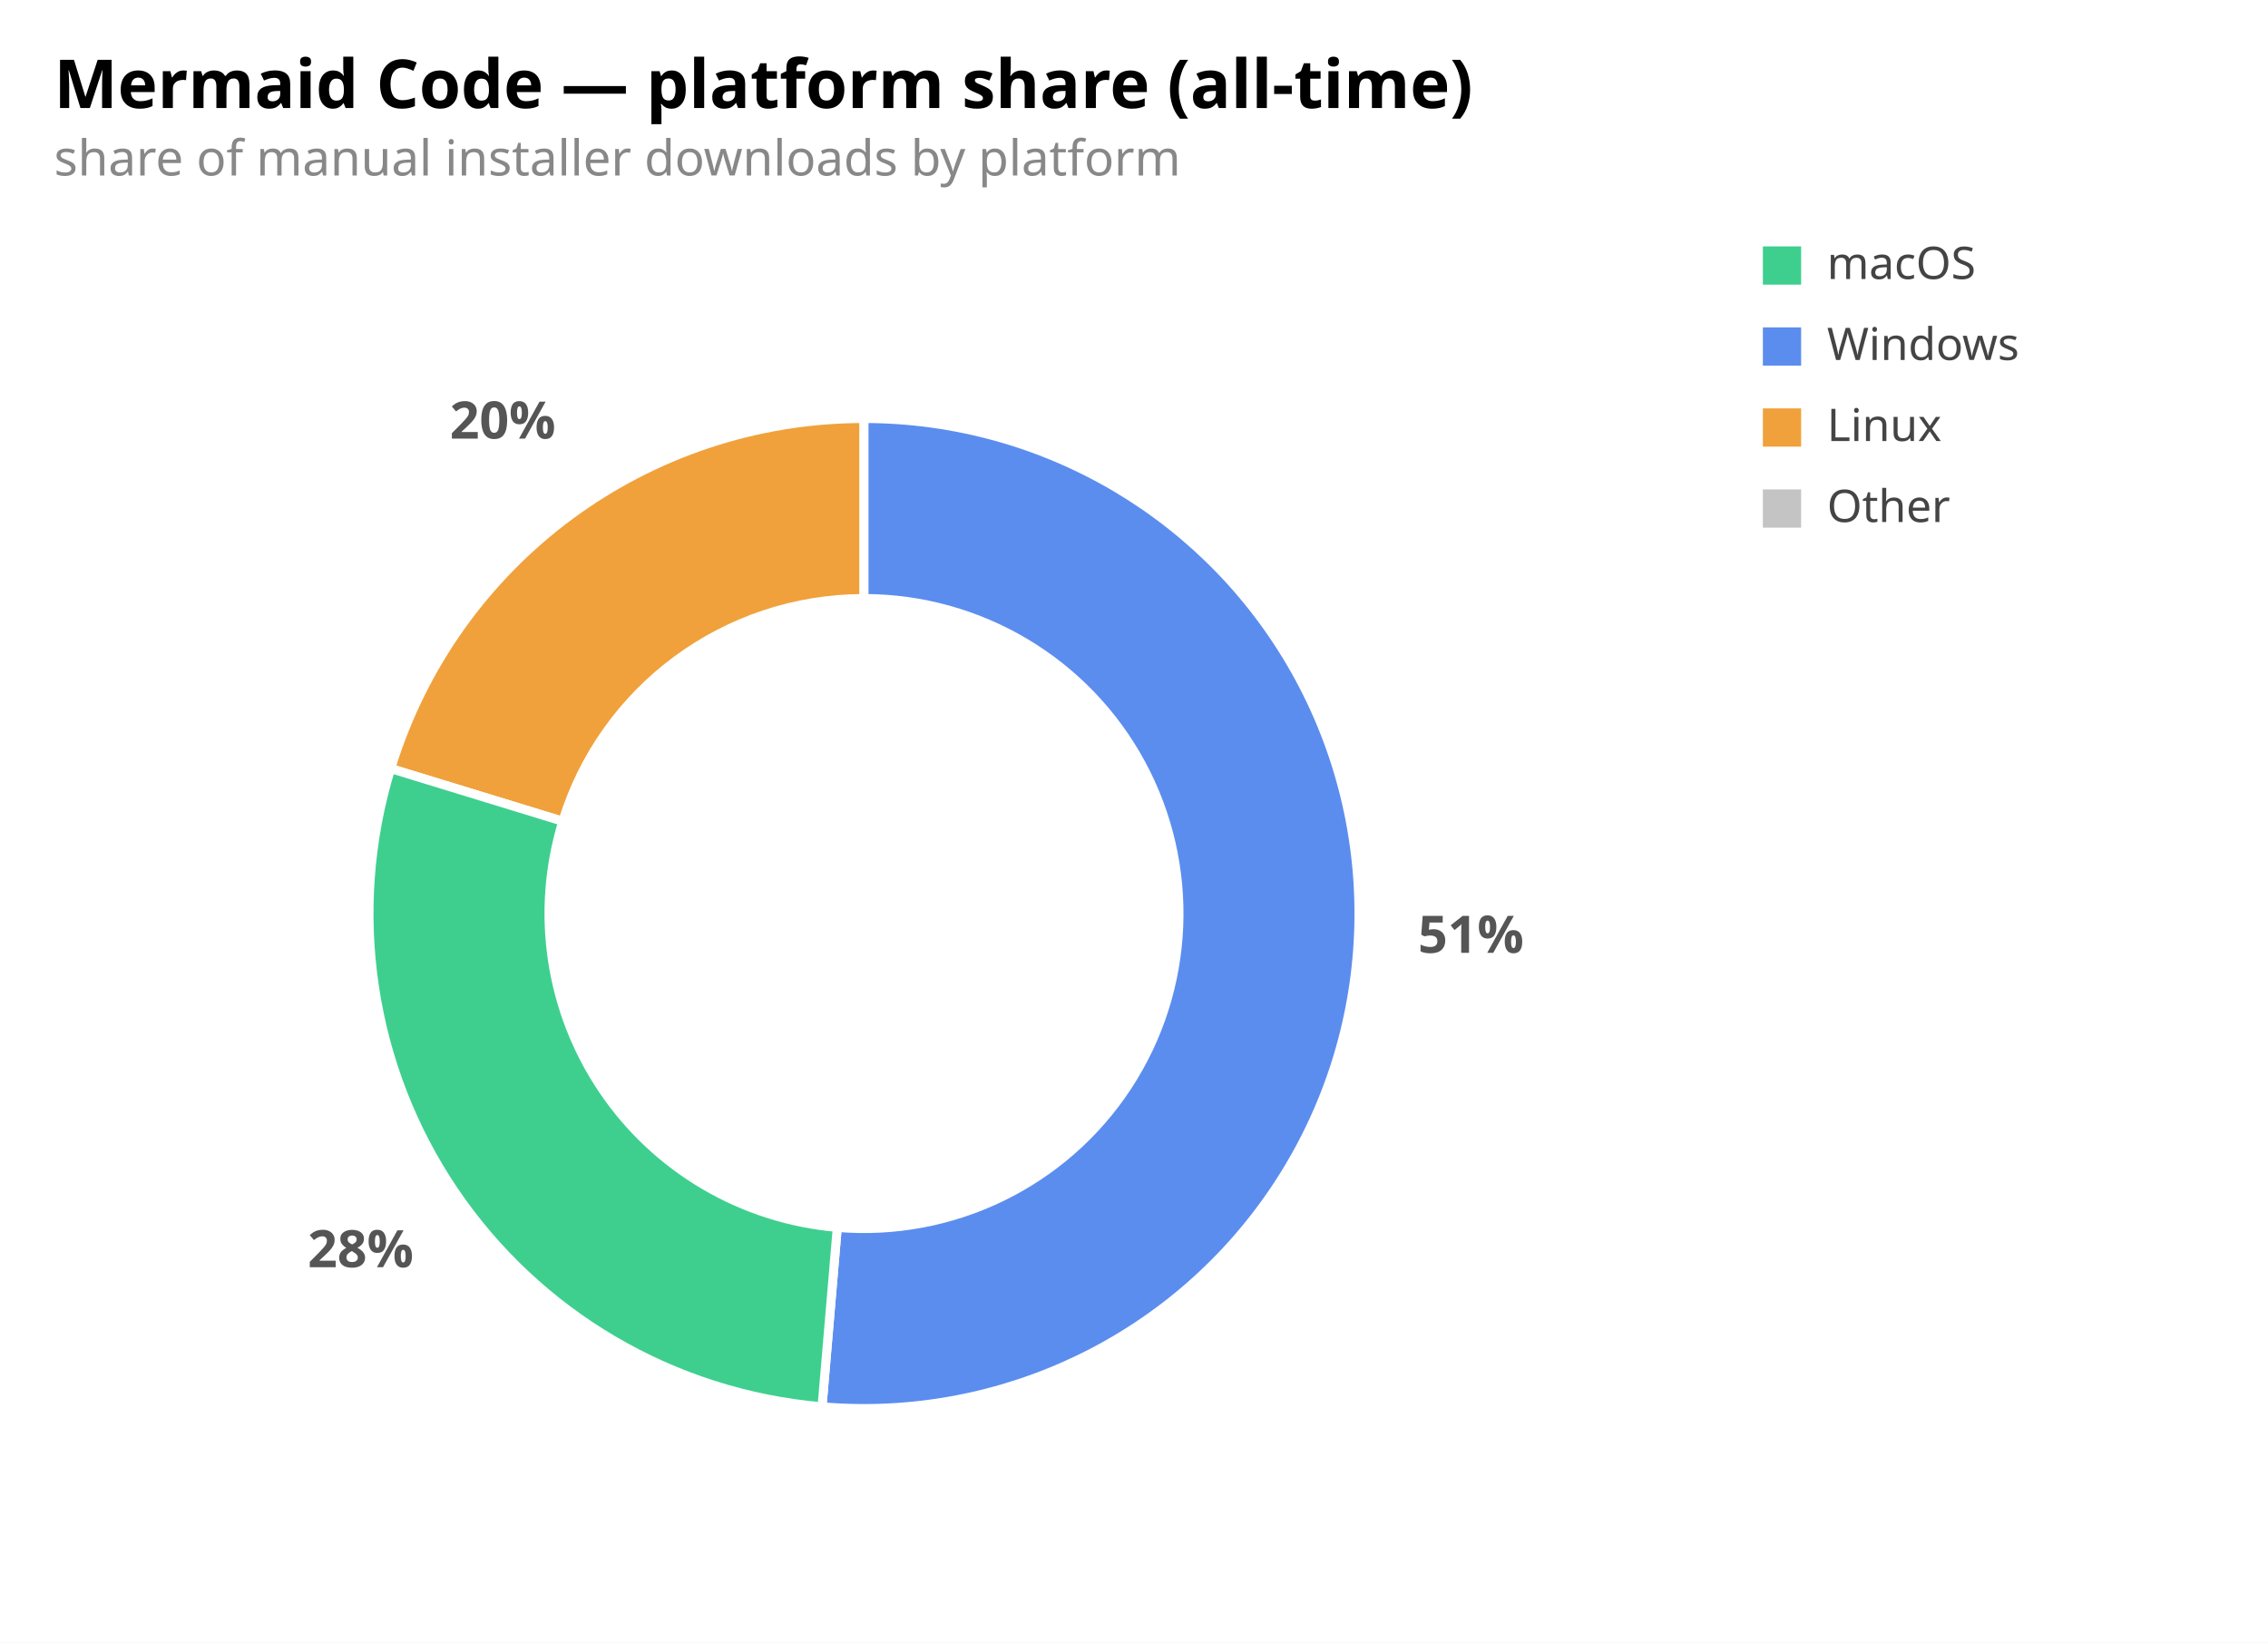
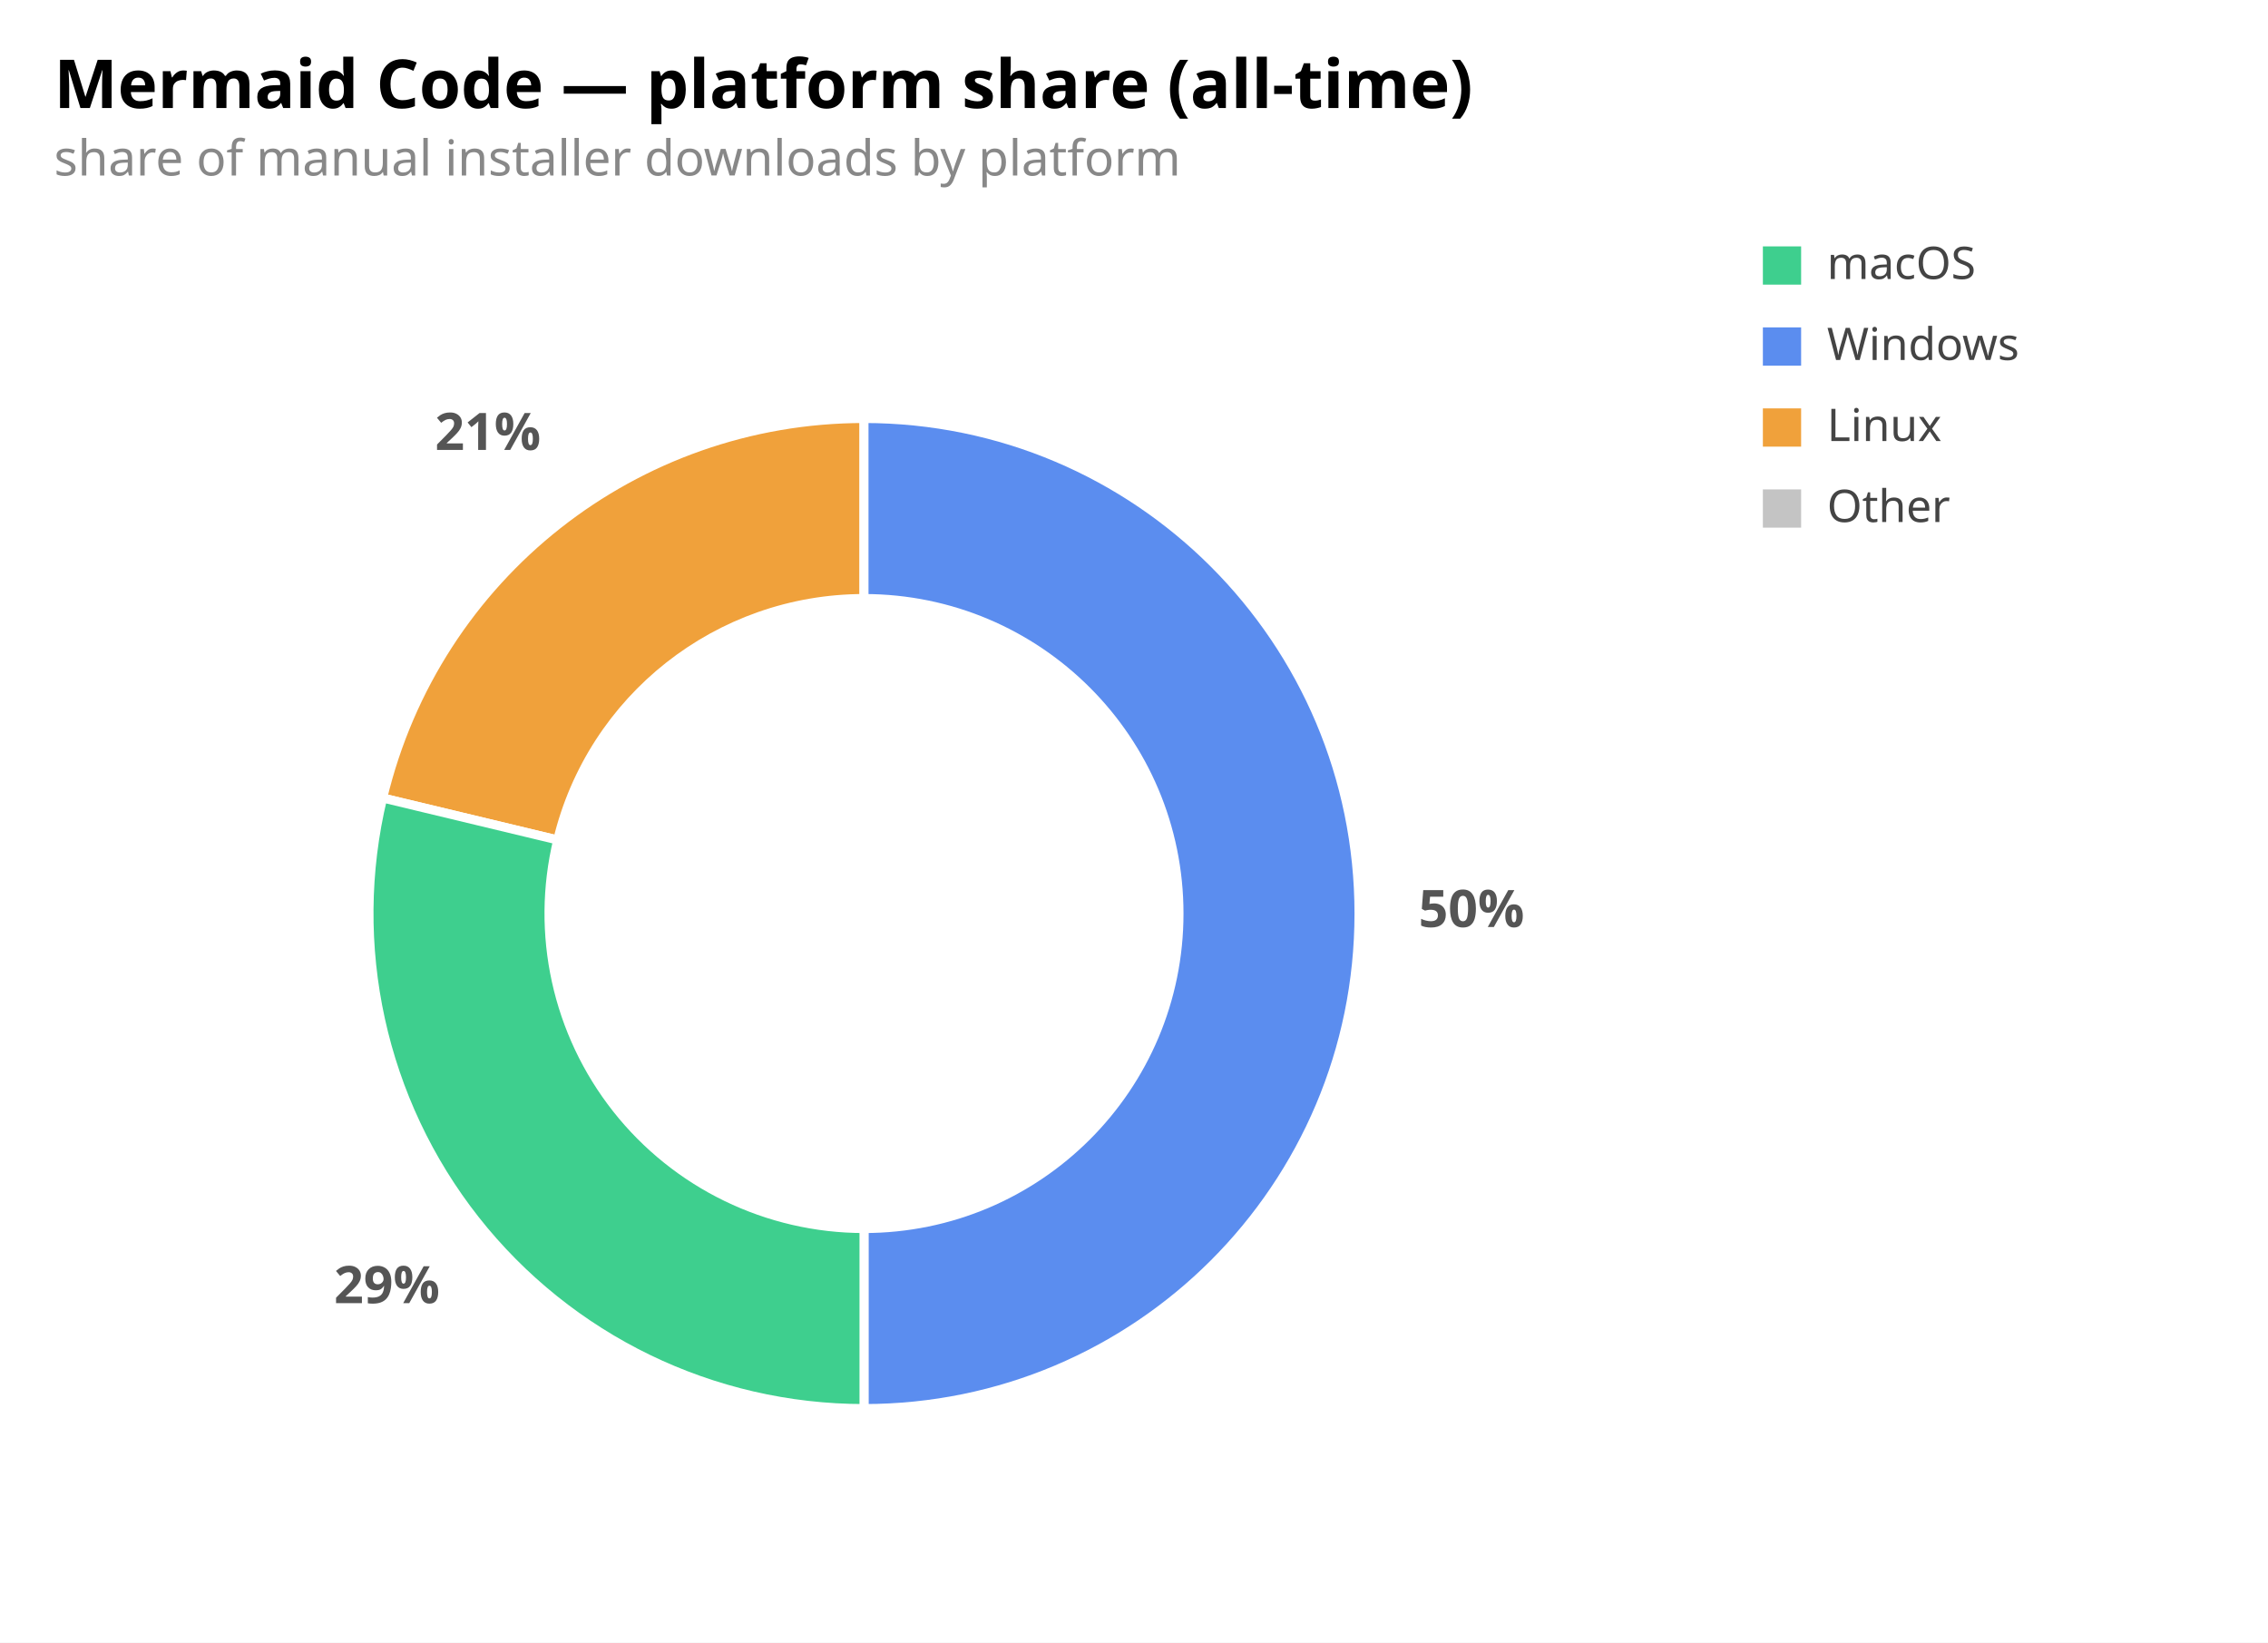
<svg xmlns="http://www.w3.org/2000/svg" version="1.1" class="marks" width="504" height="365" viewBox="0 0 504 365">
  <rect width="504" height="365" fill="white" />
  <g fill="none" stroke-miterlimit="4" transform="translate(12,53)">
    <g class="mark-group role-frame root" role="graphics-object" aria-roledescription="group mark container">
      <g transform="translate(0,0)">
        <path class="background" aria-hidden="true" d="M0,0h360v300h-360Z" />
        <g>
          <g class="mark-arc role-mark layer_0_marks" role="graphics-object" aria-roledescription="arc mark container">
-             <path aria-label="downloads: 15; platform: Linux" role="graphics-symbol" aria-roledescription="arc mark" transform="translate(180,150)" d="M0,-110A110,110,0,0,0,-105.178,-32.211L-66.932,-20.498A70,70,0,0,1,0,-70Z" fill="#f0a13b" stroke="white" stroke-width="2" />
-             <path aria-label="downloads: 38; platform: Windows" role="graphics-symbol" aria-roledescription="arc mark" transform="translate(180,150)" d="M-9.329,109.604A110,110,0,1,0,0,-110L0,-70A70,70,0,1,1,-5.936,69.748Z" fill="#5b8def" stroke="white" stroke-width="2" />
-             <path aria-label="downloads: 21; platform: macOS" role="graphics-symbol" aria-roledescription="arc mark" transform="translate(180,150)" d="M-105.178,-32.211A110,110,0,0,0,-9.329,109.604L-5.936,69.748A70,70,0,0,1,-66.932,-20.498Z" fill="#3ecf8e" stroke="white" stroke-width="2" />
+             <path aria-label="downloads: 17; platform: Linux" role="graphics-symbol" aria-roledescription="arc mark" transform="translate(180,150)" d="M0,-110A110,110,0,0,0,-106.961,-25.679L-68.066,-16.341A70,70,0,0,1,0,-70Z" fill="#f0a13b" stroke="white" stroke-width="2" />
+             <path aria-label="downloads: 40; platform: Windows" role="graphics-symbol" aria-roledescription="arc mark" transform="translate(180,150)" d="M0,110A110,110,0,1,0,0,-110L0,-70A70,70,0,1,1,0,70Z" fill="#5b8def" stroke="white" stroke-width="2" />
+             <path aria-label="downloads: 23; platform: macOS" role="graphics-symbol" aria-roledescription="arc mark" transform="translate(180,150)" d="M-106.961,-25.679A110,110,0,0,0,0,110L0,70A70,70,0,0,1,-68.066,-16.341Z" fill="#3ecf8e" stroke="white" stroke-width="2" />
          </g>
          <g class="mark-text role-mark layer_1_marks" role="graphics-object" aria-roledescription="text mark container">
-             <text aria-label="downloads: 15; platform: Linux; frac: 20%" role="graphics-symbol" aria-roledescription="text mark" text-anchor="middle" transform="translate(99.72452,44.46039)" font-family="sans-serif" font-size="11.5px" font-weight="600" fill="#555" opacity="1">20%</text>
-             <text aria-label="downloads: 38; platform: Windows; frac: 51%" role="graphics-symbol" aria-roledescription="text mark" text-anchor="middle" transform="translate(314.8784,158.7296)" font-family="sans-serif" font-size="11.5px" font-weight="600" fill="#555" opacity="1">51%</text>
-             <text aria-label="downloads: 21; platform: macOS; frac: 28%" role="graphics-symbol" aria-roledescription="text mark" text-anchor="middle" transform="translate(68.1512,228.5966)" font-family="sans-serif" font-size="11.5px" font-weight="600" fill="#555" opacity="1">28%</text>
+             <text aria-label="downloads: 17; platform: Linux; frac: 21%" role="graphics-symbol" aria-roledescription="text mark" text-anchor="middle" transform="translate(96.42232,46.98221)" font-family="sans-serif" font-size="11.5px" font-weight="600" fill="#555" opacity="1">21%</text>
+             <text aria-label="downloads: 40; platform: Windows; frac: 50%" role="graphics-symbol" aria-roledescription="text mark" text-anchor="middle" transform="translate(315,153)" font-family="sans-serif" font-size="11.5px" font-weight="600" fill="#555" opacity="1">50%</text>
+             <text aria-label="downloads: 23; platform: macOS; frac: 29%" role="graphics-symbol" aria-roledescription="text mark" text-anchor="middle" transform="translate(73.98221,236.5777)" font-family="sans-serif" font-size="11.5px" font-weight="600" fill="#555" opacity="1">29%</text>
          </g>
          <g class="mark-group role-legend" role="graphics-symbol" aria-roledescription="legend" aria-label="Symbol legend for fill color with 4 values: macOS, Windows, Linux, Other">
            <g transform="translate(378,0)">
              <path class="background" aria-hidden="true" d="M0,0h72v68h-72Z" pointer-events="none" />
              <g>
                <g class="mark-group role-legend-entry">
                  <g transform="translate(0,0)">
                    <path class="background" aria-hidden="true" d="M0,0h0v0h0Z" pointer-events="none" />
                    <g>
                      <g class="mark-group role-scope" role="graphics-object" aria-roledescription="group mark container">
                        <g transform="translate(0,0)">
                          <path class="background" aria-hidden="true" d="M0,0h72v14h-72Z" pointer-events="none" opacity="1" />
                          <g>
                            <g class="mark-symbol role-legend-symbol" pointer-events="none">
                              <path transform="translate(6,6)" d="M-5,-5h10v10h-10Z" fill="#3ecf8e" stroke="white" stroke-width="1.5" opacity="1" />
                            </g>
                            <g class="mark-text role-legend-label" pointer-events="none">
                              <text text-anchor="start" transform="translate(16,9)" font-family="sans-serif" font-size="10px" fill="#444" opacity="1">macOS</text>
                            </g>
                          </g>
                          <path class="foreground" aria-hidden="true" d="" pointer-events="none" display="none" />
                        </g>
                        <g transform="translate(0,18)">
                          <path class="background" aria-hidden="true" d="M0,0h72v14h-72Z" pointer-events="none" opacity="1" />
                          <g>
                            <g class="mark-symbol role-legend-symbol" pointer-events="none">
                              <path transform="translate(6,6)" d="M-5,-5h10v10h-10Z" fill="#5b8def" stroke="white" stroke-width="1.5" opacity="1" />
                            </g>
                            <g class="mark-text role-legend-label" pointer-events="none">
                              <text text-anchor="start" transform="translate(16,9)" font-family="sans-serif" font-size="10px" fill="#444" opacity="1">Windows</text>
                            </g>
                          </g>
                          <path class="foreground" aria-hidden="true" d="" pointer-events="none" display="none" />
                        </g>
                        <g transform="translate(0,36)">
                          <path class="background" aria-hidden="true" d="M0,0h72v14h-72Z" pointer-events="none" opacity="1" />
                          <g>
                            <g class="mark-symbol role-legend-symbol" pointer-events="none">
                              <path transform="translate(6,6)" d="M-5,-5h10v10h-10Z" fill="#f0a13b" stroke="white" stroke-width="1.5" opacity="1" />
                            </g>
                            <g class="mark-text role-legend-label" pointer-events="none">
                              <text text-anchor="start" transform="translate(16,9)" font-family="sans-serif" font-size="10px" fill="#444" opacity="1">Linux</text>
                            </g>
                          </g>
                          <path class="foreground" aria-hidden="true" d="" pointer-events="none" display="none" />
                        </g>
                        <g transform="translate(0,54)">
                          <path class="background" aria-hidden="true" d="M0,0h72v14h-72Z" pointer-events="none" opacity="1" />
                          <g>
                            <g class="mark-symbol role-legend-symbol" pointer-events="none">
                              <path transform="translate(6,6)" d="M-5,-5h10v10h-10Z" fill="#c4c4c4" stroke="white" stroke-width="1.5" opacity="1" />
                            </g>
                            <g class="mark-text role-legend-label" pointer-events="none">
                              <text text-anchor="start" transform="translate(16,9)" font-family="sans-serif" font-size="10px" fill="#444" opacity="1">Other</text>
                            </g>
                          </g>
                          <path class="foreground" aria-hidden="true" d="" pointer-events="none" display="none" />
                        </g>
                      </g>
                    </g>
                    <path class="foreground" aria-hidden="true" d="" pointer-events="none" display="none" />
                  </g>
                </g>
              </g>
              <path class="foreground" aria-hidden="true" d="" pointer-events="none" display="none" />
            </g>
          </g>
          <g class="mark-group role-title">
            <g transform="translate(0,-41)">
              <path class="background" aria-hidden="true" d="M0,0h0v0h0Z" pointer-events="none" />
              <g>
                <g class="mark-text role-title-text" role="graphics-symbol" aria-roledescription="title" aria-label="Title text 'Mermaid Code — platform share (all-time)'" pointer-events="none">
                  <text text-anchor="start" transform="translate(0,12)" font-family="sans-serif" font-size="15px" font-weight="600" fill="#000" opacity="1">Mermaid Code — platform share (all-time)</text>
                </g>
                <g class="mark-text role-title-subtitle" role="graphics-symbol" aria-roledescription="subtitle" aria-label="Subtitle text 'share of manual installer downloads by platform'" pointer-events="none">
                  <text text-anchor="start" transform="translate(0,27)" font-family="sans-serif" font-size="11px" fill="#888" opacity="1">share of manual installer downloads by platform</text>
                </g>
              </g>
              <path class="foreground" aria-hidden="true" d="" pointer-events="none" display="none" />
            </g>
          </g>
        </g>
        <path class="foreground" aria-hidden="true" d="" display="none" />
      </g>
    </g>
  </g>
</svg>
